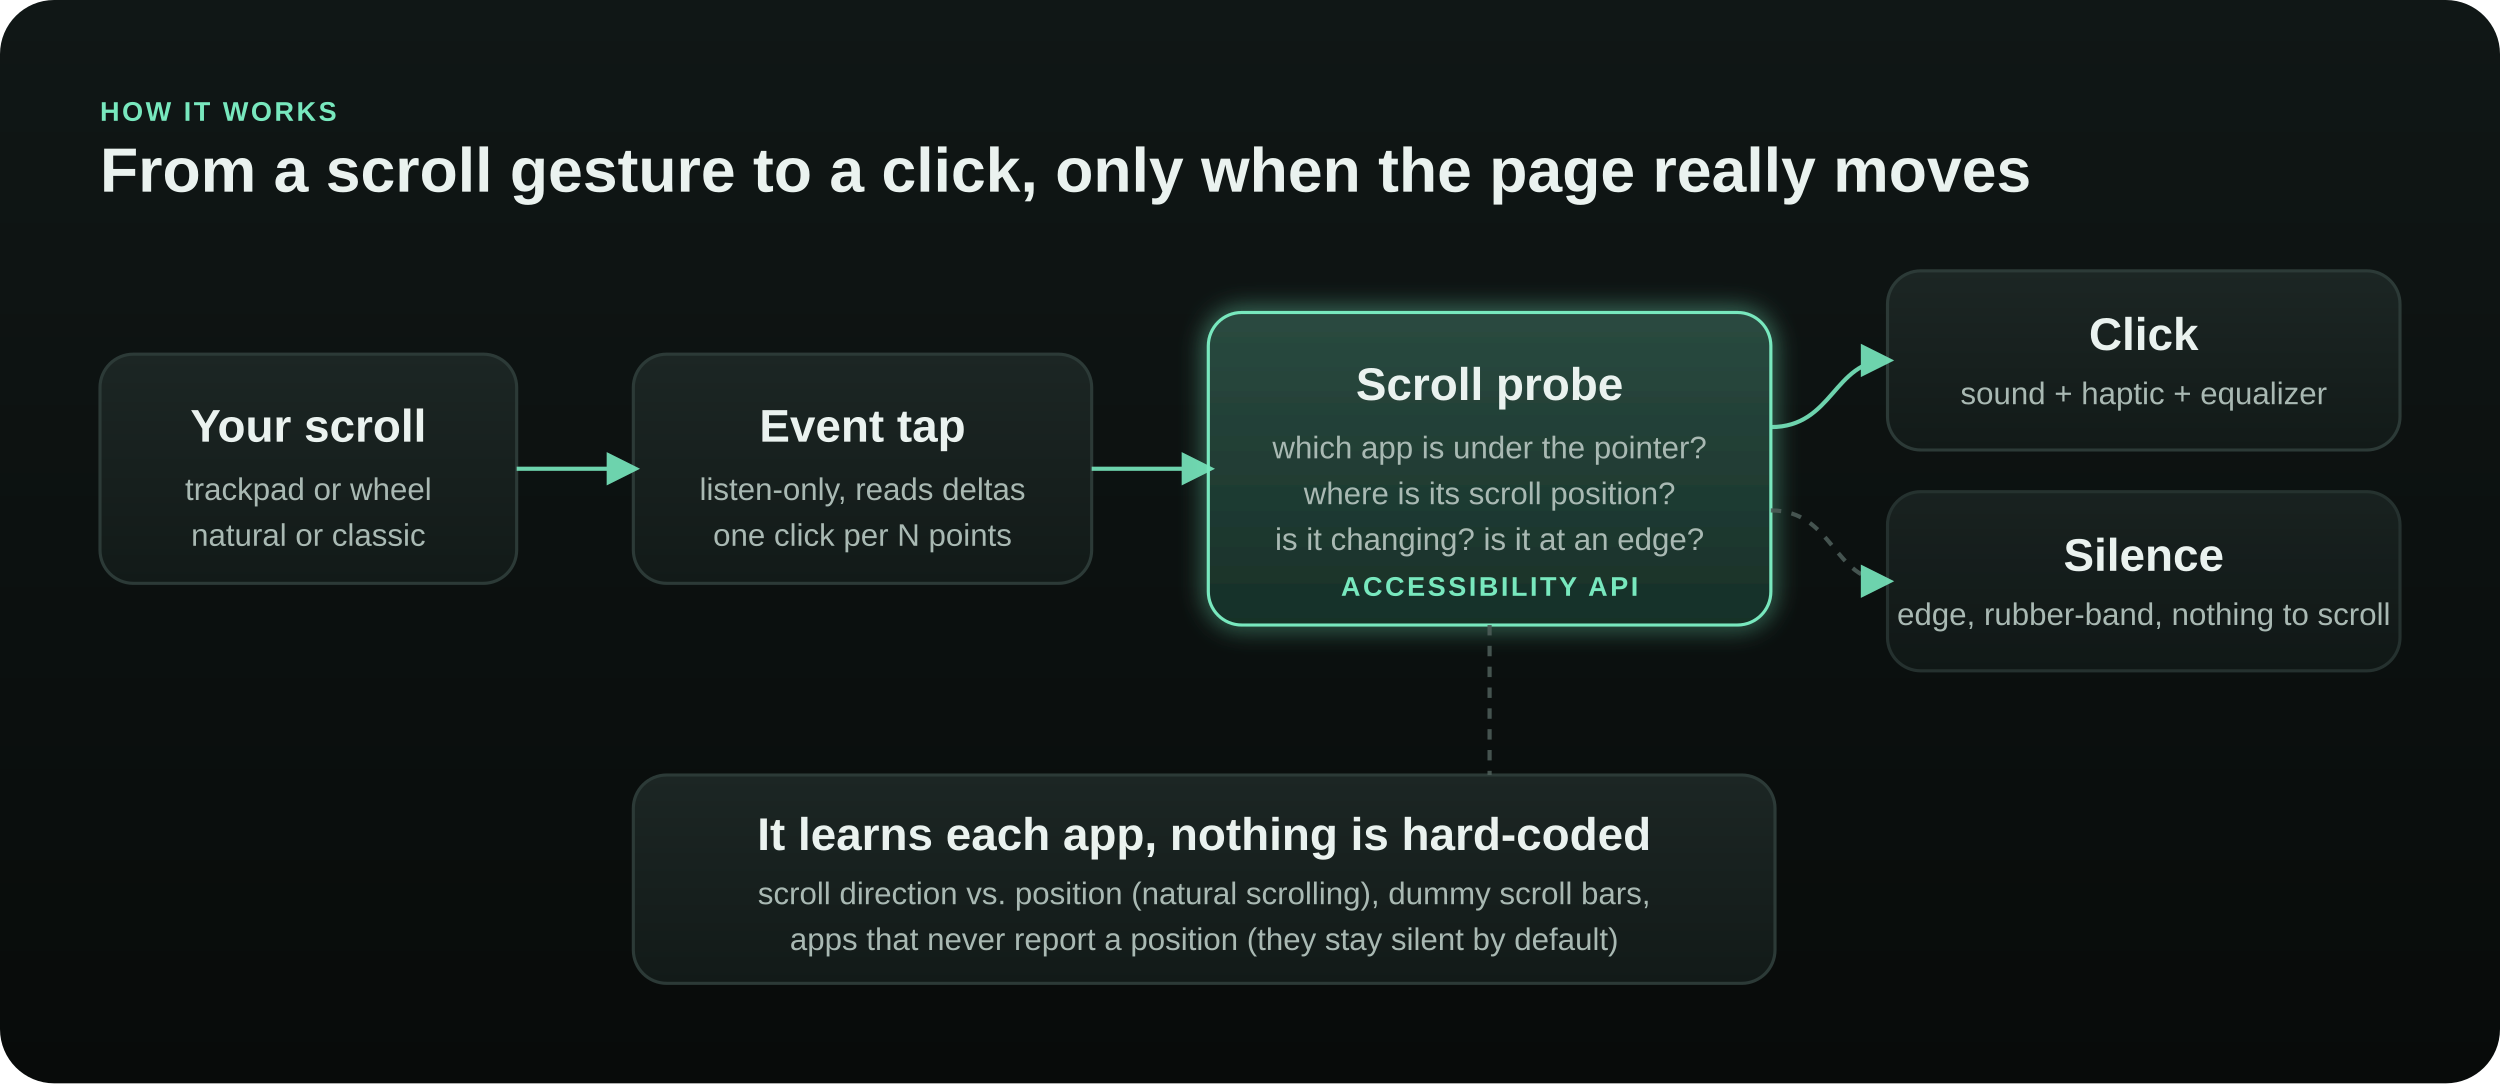
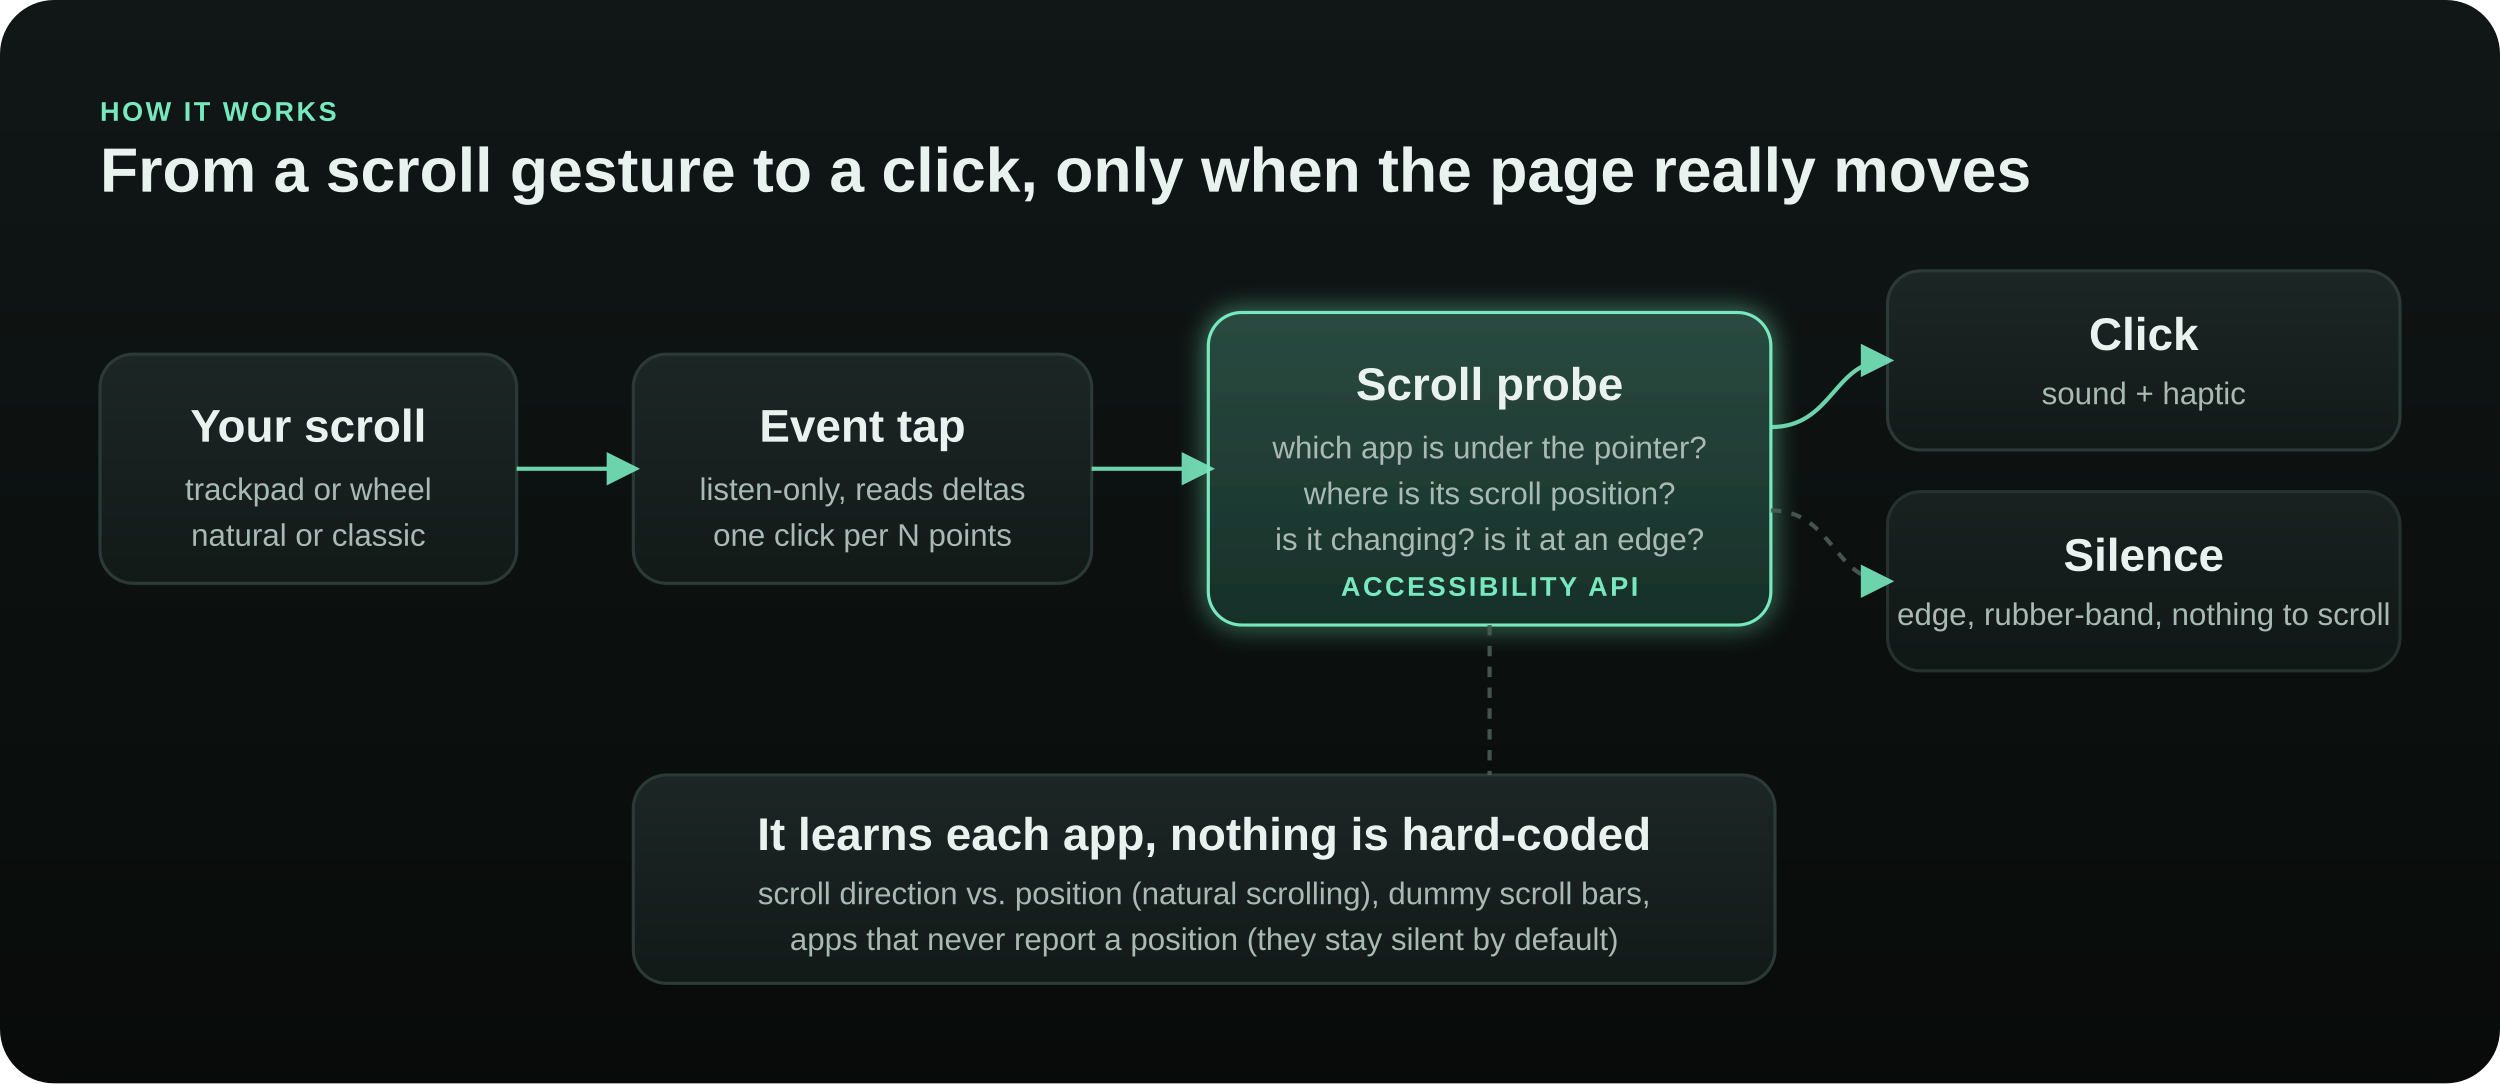
<svg xmlns="http://www.w3.org/2000/svg" viewBox="0 0 1200 520" width="1200" height="520" role="img" aria-labelledby="t d">
  <defs>
    <linearGradient id="bg" x1="0" y1="0" x2="0" y2="1">
      <stop offset="0" stop-color="#101716" />
      <stop offset="1" stop-color="#080b0a" />
    </linearGradient>
    <linearGradient id="box" x1="0" y1="0" x2="0" y2="1">
      <stop offset="0" stop-color="#1c2624" />
      <stop offset="1" stop-color="#121a18" />
    </linearGradient>
    <linearGradient id="hot" x1="0" y1="0" x2="0" y2="1">
      <stop offset="0" stop-color="#2a4a40" />
      <stop offset="1" stop-color="#173028" />
    </linearGradient>
    <marker id="ar" viewBox="0 0 10 10" refX="8" refY="5" markerWidth="8" markerHeight="8" orient="auto-start-reverse">
      <path d="M0 0 L10 5 L0 10 z" fill="#78e8be" />
    </marker>
    <filter id="glow" x="-20%" y="-20%" width="140%" height="140%">
      <feGaussianBlur stdDeviation="6" result="b" />
      <feMerge>
        <feMergeNode in="b" />
        <feMergeNode in="SourceGraphic" />
      </feMerge>
    </filter>
    <style>
      text { font-family: -apple-system, "SF Pro Text", "Helvetica Neue", Arial, sans-serif; fill: #eaf2ef; }
      .h { font-size: 22px; font-weight: 650; } .s { font-size: 15px; fill: #a9b9b3; } .tag { font-size: 13px; fill: #78e8be; letter-spacing: 1.2px; font-weight: 600; }
      .b { fill: url(#box); stroke: #2c3a37; stroke-width: 1.5; } .hot { fill: url(#hot); stroke: #78e8be; stroke-width: 1.5; }
      .l { stroke: #78e8be; stroke-width: 2; fill: none; marker-end: url(#ar); opacity: .9; } .dim { stroke: #4b5b57; stroke-dasharray: 5 5; }
    </style>
  </defs>
  <rect width="1200" height="520" rx="26" fill="url(#bg)" />
  <text x="48" y="58" class="tag">HOW IT WORKS</text>
  <text x="48" y="92" class="h" style="font-size:30px">From a scroll gesture to a click, only when the page really moves</text>
  <rect class="b" x="48" y="170" width="200" height="110" rx="16" />
  <text x="148" y="212" class="h" text-anchor="middle">Your scroll</text>
  <text x="148" y="240" class="s" text-anchor="middle">trackpad or wheel</text>
  <text x="148" y="262" class="s" text-anchor="middle">natural or classic</text>
  <rect class="b" x="304" y="170" width="220" height="110" rx="16" />
  <text x="414" y="212" class="h" text-anchor="middle">Event tap</text>
  <text x="414" y="240" class="s" text-anchor="middle">listen-only, reads deltas</text>
  <text x="414" y="262" class="s" text-anchor="middle">one click per N points</text>
  <rect class="hot" x="580" y="150" width="270" height="150" rx="16" filter="url(#glow)" />
  <text x="715" y="192" class="h" text-anchor="middle">Scroll probe</text>
  <text x="715" y="220" class="s" text-anchor="middle">which app is under the pointer?</text>
  <text x="715" y="242" class="s" text-anchor="middle">where is its scroll position?</text>
  <text x="715" y="264" class="s" text-anchor="middle">is it changing? is it at an edge?</text>
  <text x="715" y="286" class="tag" text-anchor="middle">ACCESSIBILITY API</text>
  <rect class="b" x="906" y="130" width="246" height="86" rx="16" />
  <text x="1029" y="168" class="h" text-anchor="middle">Click</text>
-   <text x="1029" y="194" class="s" text-anchor="middle">sound + haptic + equalizer</text>
+   <text x="1029" y="194" class="s" text-anchor="middle">sound + haptic</text>
  <rect class="b" x="906" y="236" width="246" height="86" rx="16" style="opacity:.8" />
  <text x="1029" y="274" class="h" text-anchor="middle">Silence</text>
  <text x="1029" y="300" class="s" text-anchor="middle">edge, rubber-band, nothing to scroll</text>
  <path class="l" d="M248 225 H304" />
  <path class="l" d="M524 225 H580" />
  <path class="l" d="M850 205 C880 205 880 173 906 173" />
  <path class="l dim" d="M850 245 C880 245 880 279 906 279" />
  <rect class="b" x="304" y="372" width="548" height="100" rx="16" />
  <text x="578" y="408" class="h" text-anchor="middle">It learns each app, nothing is hard-coded</text>
  <text x="578" y="434" class="s" text-anchor="middle">scroll direction vs. position (natural scrolling), dummy scroll bars,</text>
  <text x="578" y="456" class="s" text-anchor="middle">apps that never report a position (they stay silent by default)</text>
  <path class="l dim" d="M715 300 V372" style="marker-end:none" />
</svg>
